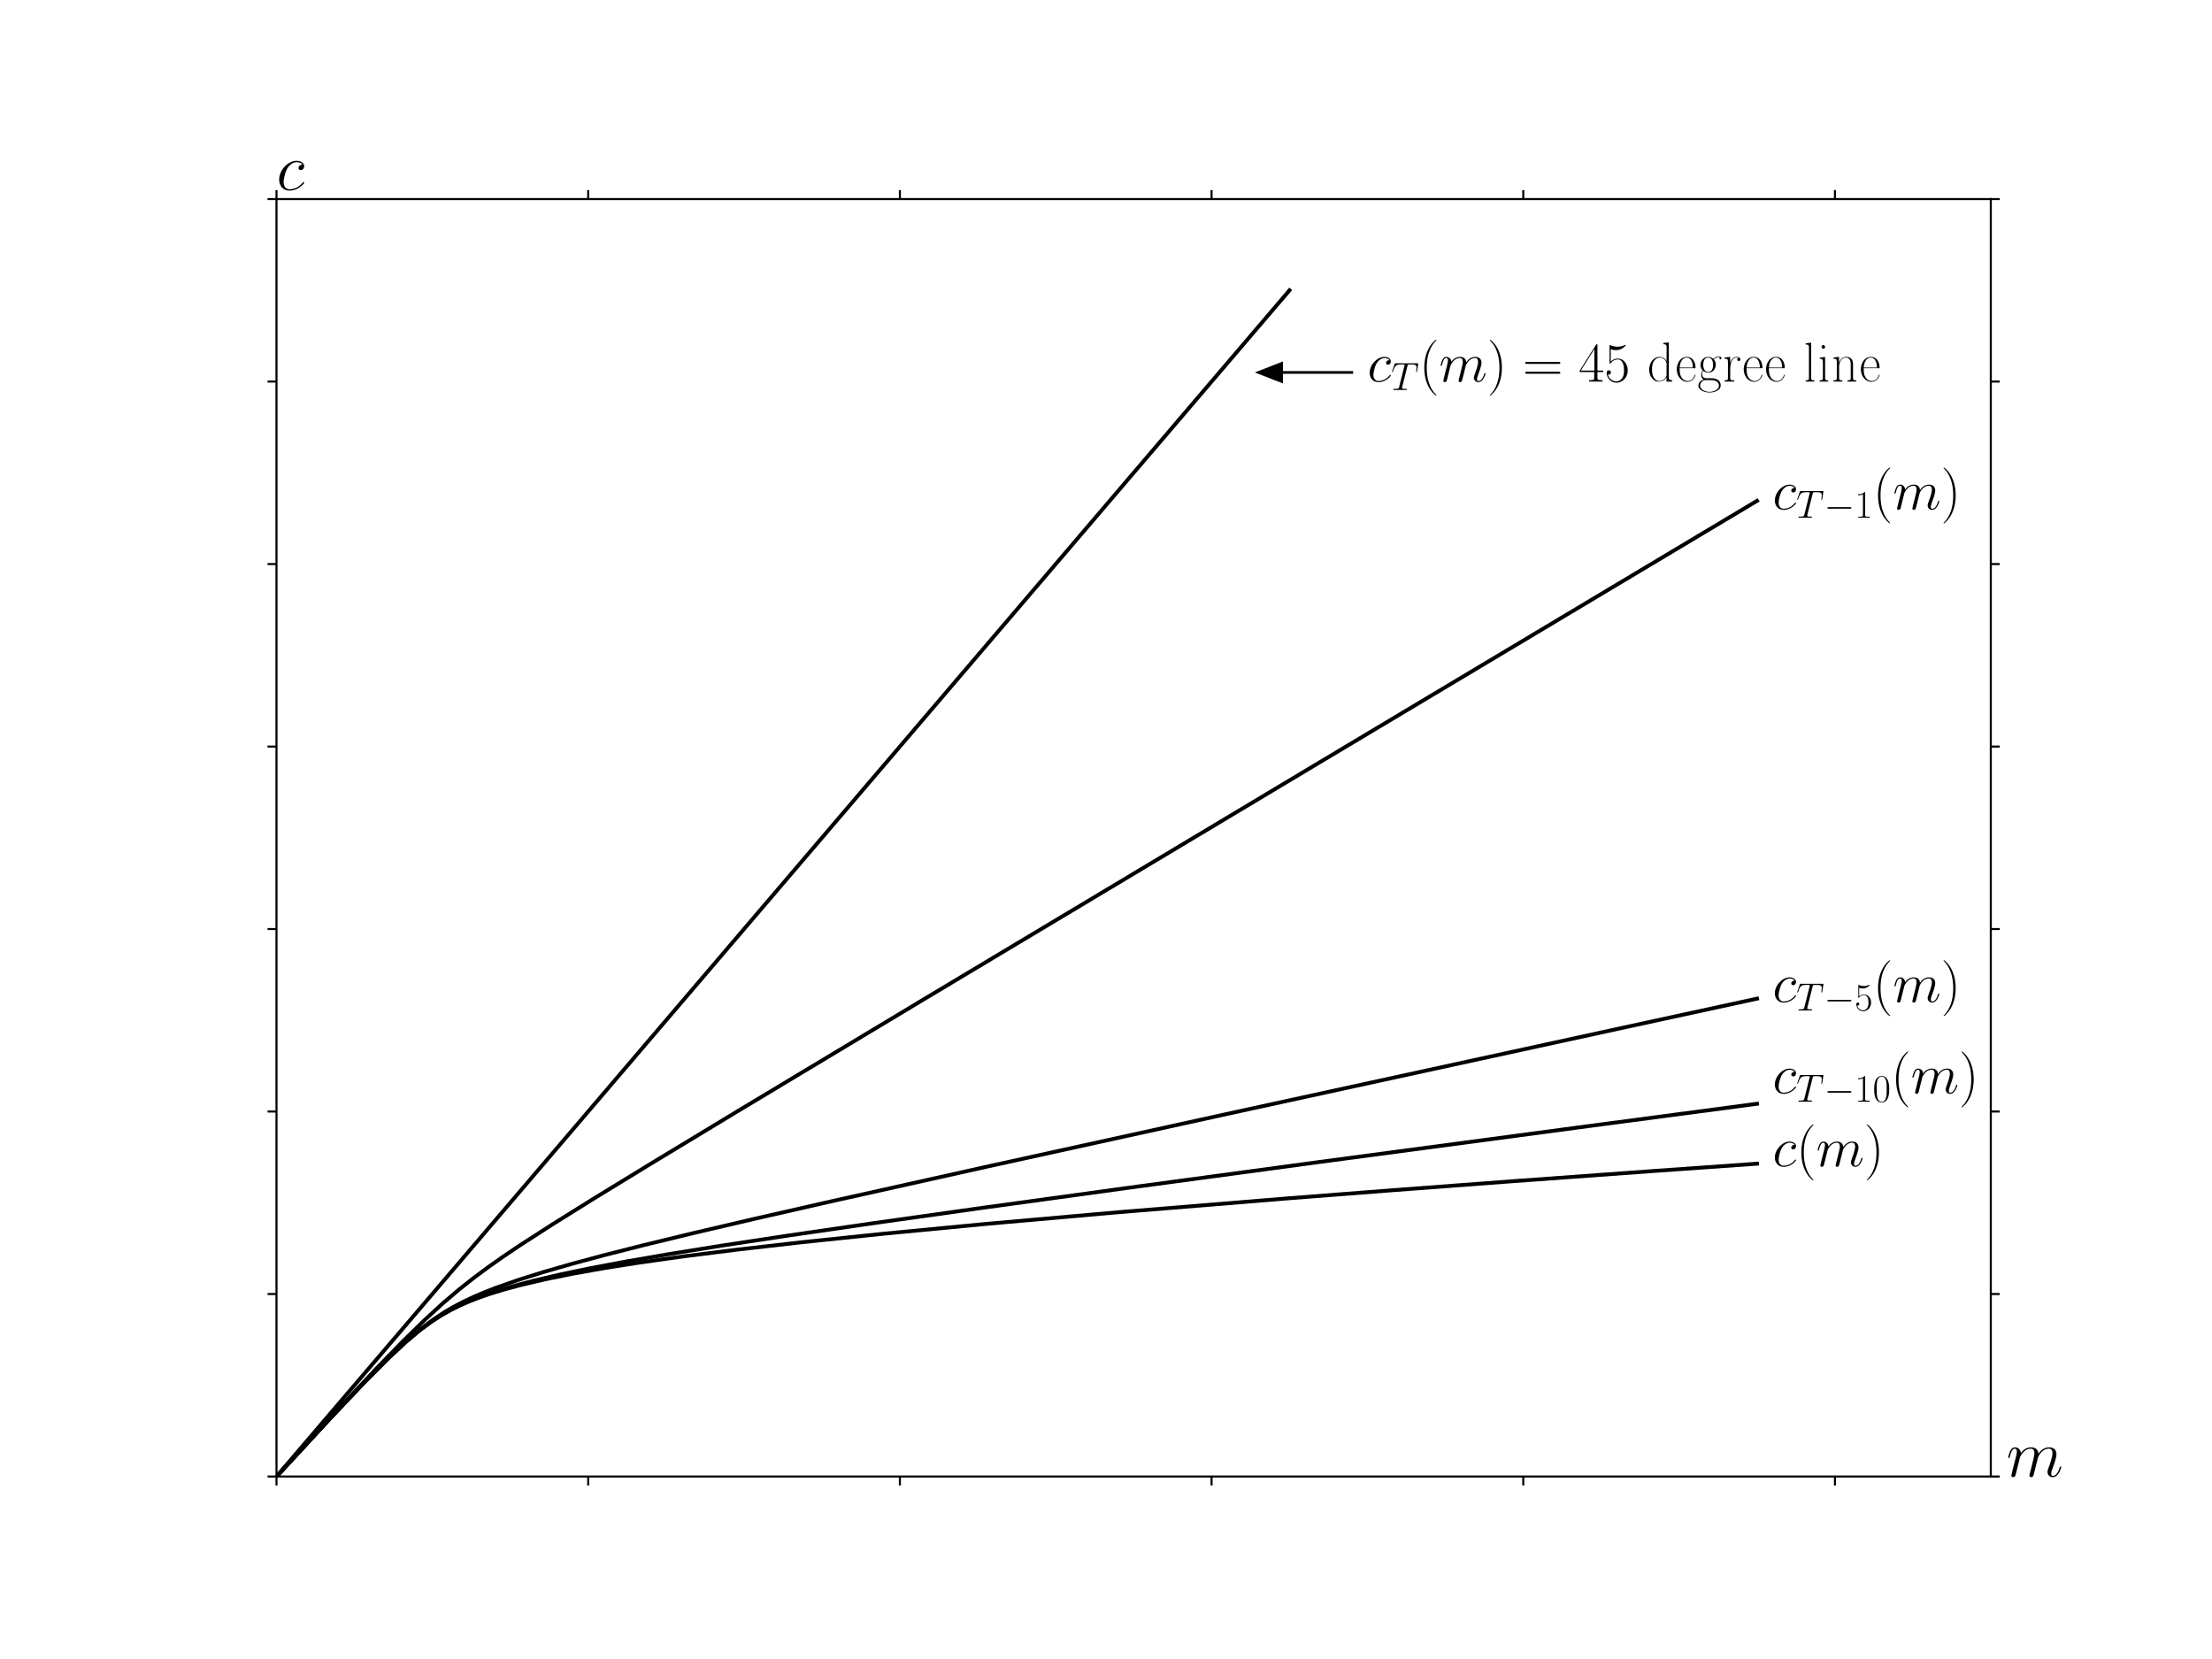
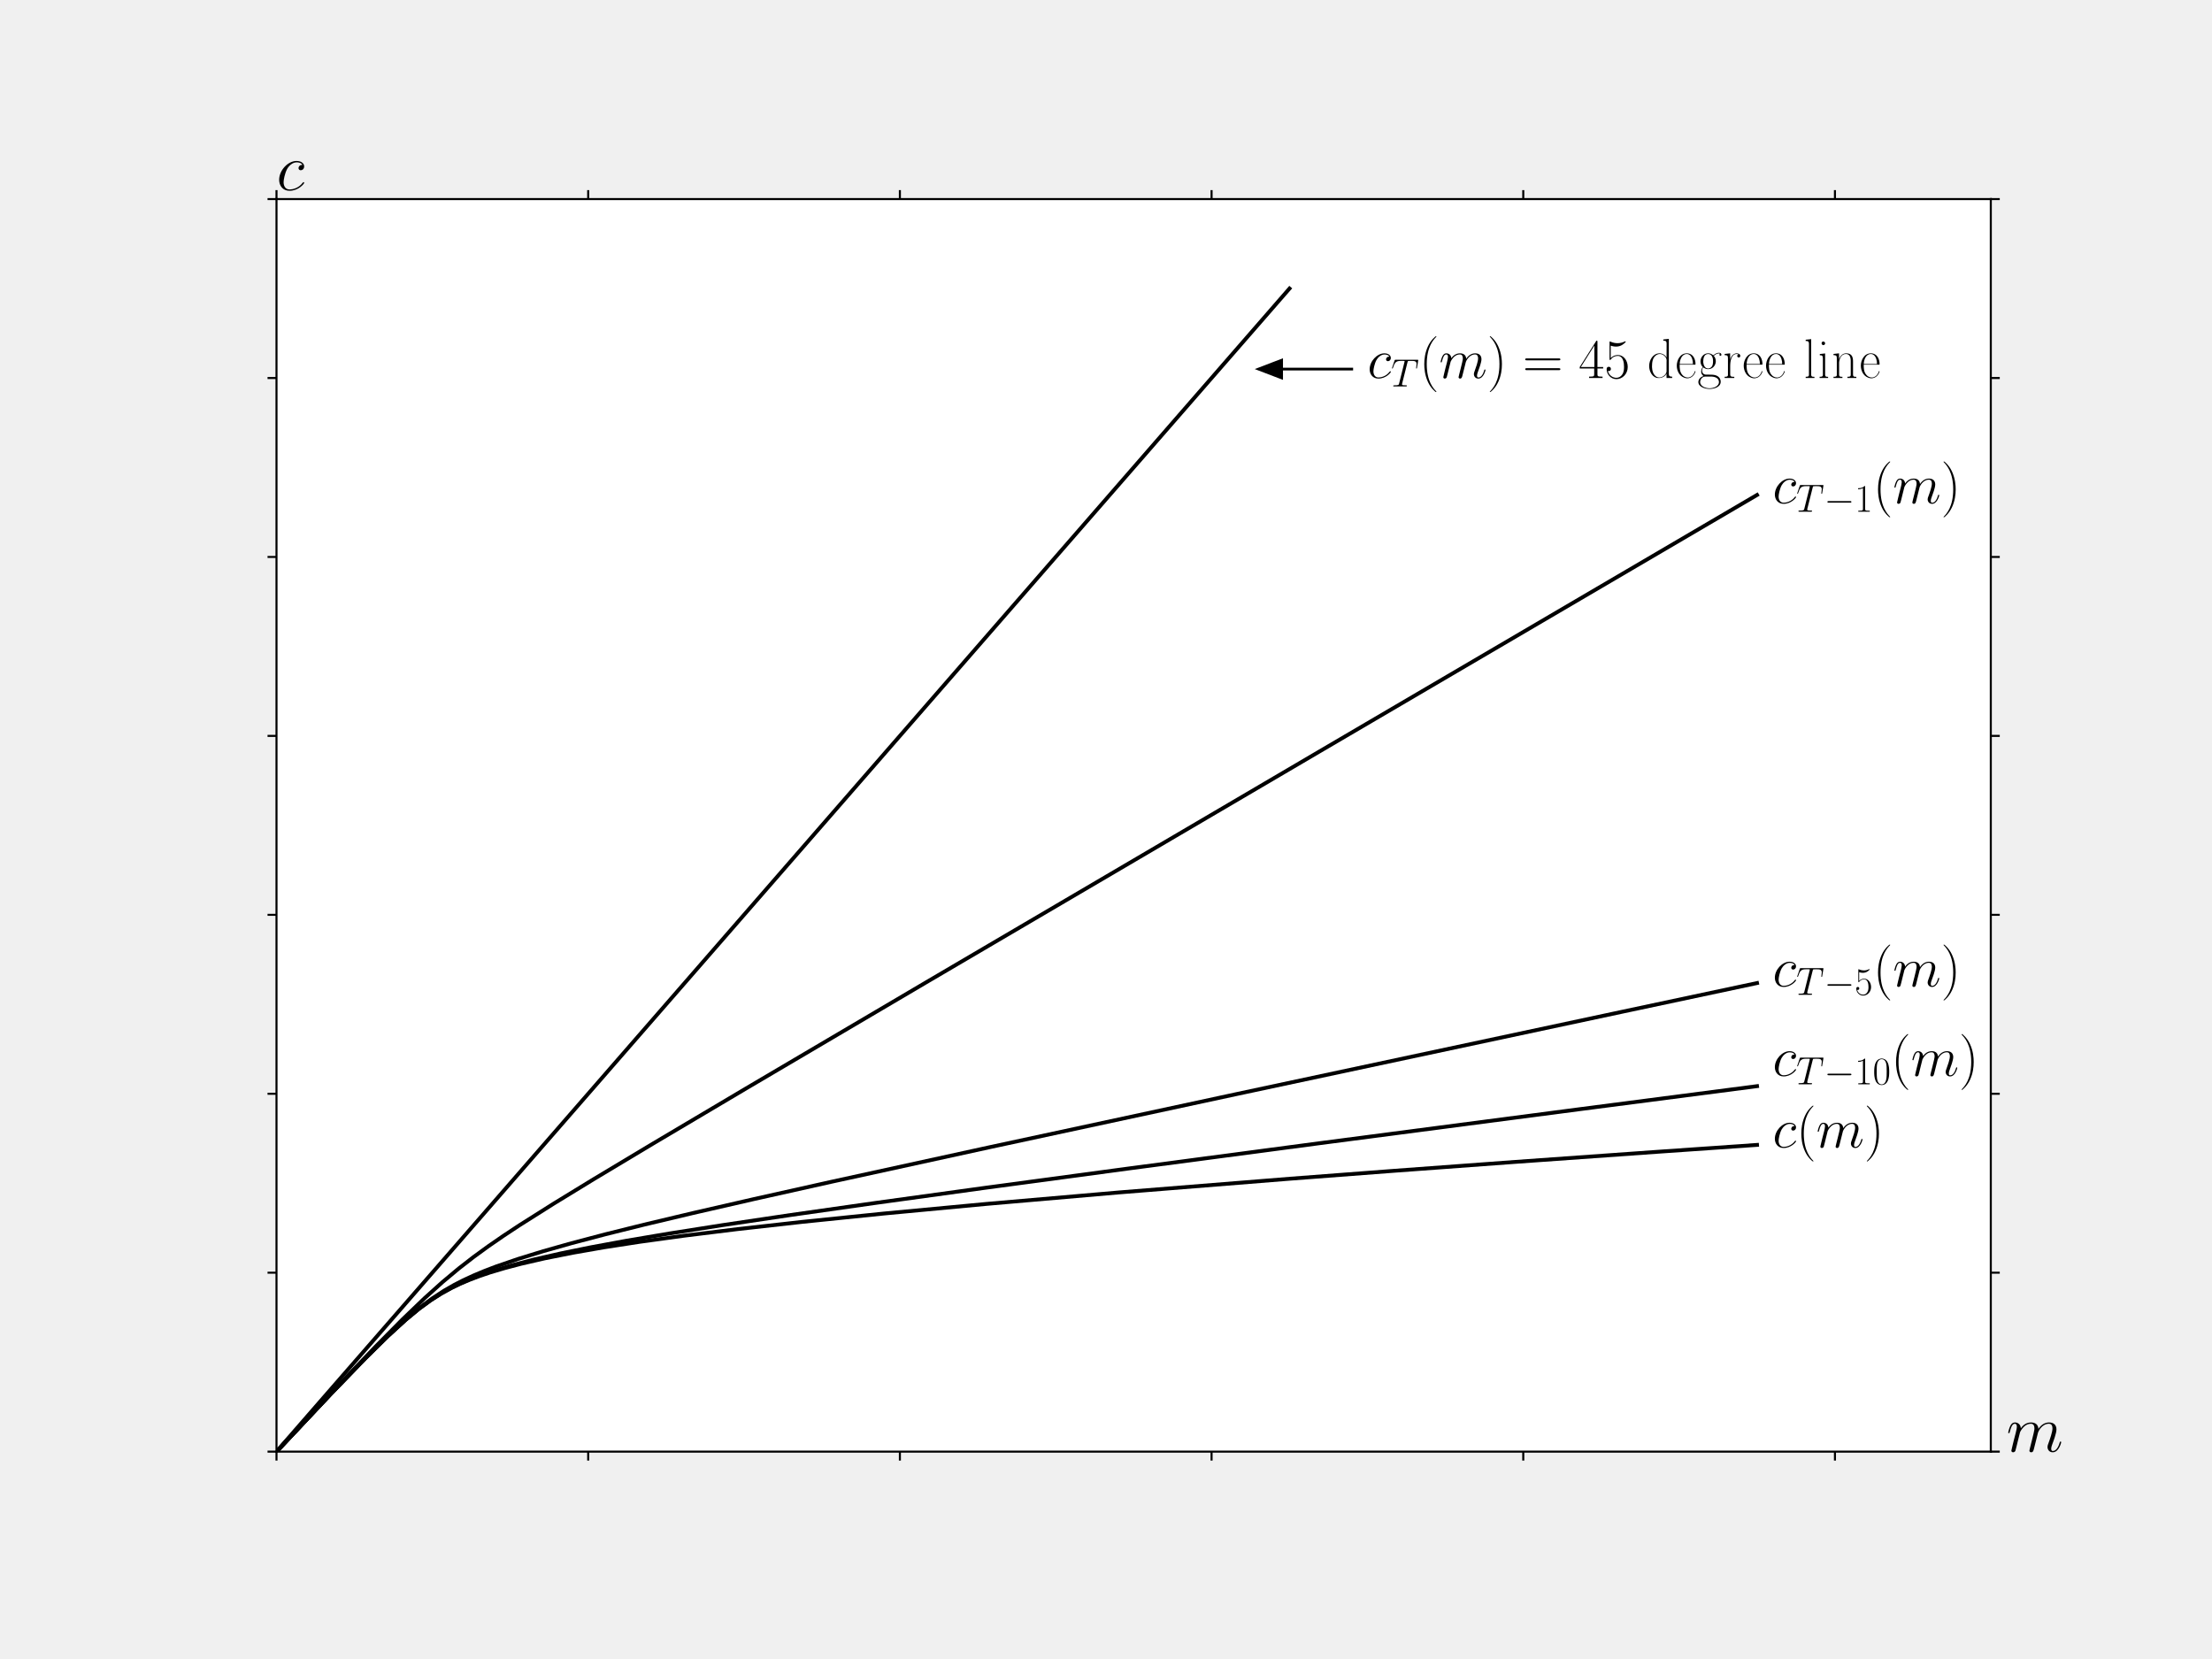
<svg xmlns="http://www.w3.org/2000/svg" xmlns:xlink="http://www.w3.org/1999/xlink" height="648pt" version="1.1" viewBox="0 0 864 648" width="864pt">
  <defs>
    <style type="text/css">*{stroke-linecap:butt;stroke-linejoin:round;}</style>
  </defs>
  <g id="figure_1">
    <g id="patch_1">
-       <path d="M 0 648  L 864 648  L 864 0  L 0 0  z " style="fill:#ffffff;" />
+       <path d="M 0 648  L 864 648  L 864 0  L 0 0  z " style="fill:none;" />
    </g>
    <g id="axes_1">
      <g id="patch_2">
-         <path d="M 108 576.72  L 777.6 576.72  L 777.6 77.76  L 108 77.76  z " style="fill:#ffffff;" />
+         <path d="M 108 567  L 777.6 567  L 777.6 77.76  L 108 77.76  z " style="fill:#ffffff;" />
      </g>
      <g id="patch_3">
-         <path clip-path="url(#p087a337254)" d="M 491.498 145.476  L 500.629 141.912  L 500.629 145.44  L 528.022 145.44  L 528.022 145.512  L 500.629 145.512  L 500.629 149.04  z " style="stroke:#000000;stroke-linejoin:miter;" />
+         <path clip-path="url(#pbcd6b7e40f)" d="M 491.498 144.157  L 500.629 140.662  L 500.629 144.122  L 528.022 144.122  L 528.022 144.192  L 500.629 144.192  L 500.629 147.651  z " style="stroke:#000000;stroke-linejoin:miter;" />
      </g>
      <g id="matplotlib.axis_1">
        <g id="xtick_1">
          <g id="line2d_1">
            <defs>
-               <path d="M 0 0  L 0 3.5  " id="mce4e9b8a2b" style="stroke:#000000;stroke-width:0.8;" />
+               <path d="M 0 0  L 0 3.5  " id="m7574ca79d3" style="stroke:#000000;stroke-width:0.8;" />
            </defs>
            <g>
-               <use style="stroke:#000000;stroke-width:0.8;" x="108" xlink:href="#mce4e9b8a2b" y="576.72" />
+               <use style="stroke:#000000;stroke-width:0.8;" x="108" xlink:href="#m7574ca79d3" y="567" />
            </g>
          </g>
          <g id="line2d_2">
            <defs>
-               <path d="M 0 0  L 0 -3.5  " id="m3b4ee13329" style="stroke:#000000;stroke-width:0.8;" />
+               <path d="M 0 0  L 0 -3.5  " id="m27dfabd994" style="stroke:#000000;stroke-width:0.8;" />
            </defs>
            <g>
-               <use style="stroke:#000000;stroke-width:0.8;" x="108" xlink:href="#m3b4ee13329" y="77.76" />
+               <use style="stroke:#000000;stroke-width:0.8;" x="108" xlink:href="#m27dfabd994" y="77.76" />
            </g>
          </g>
        </g>
        <g id="xtick_2">
          <g id="line2d_3">
            <g>
-               <use style="stroke:#000000;stroke-width:0.8;" x="229.745" xlink:href="#mce4e9b8a2b" y="576.72" />
+               <use style="stroke:#000000;stroke-width:0.8;" x="229.745" xlink:href="#m7574ca79d3" y="567" />
            </g>
          </g>
          <g id="line2d_4">
            <g>
-               <use style="stroke:#000000;stroke-width:0.8;" x="229.745" xlink:href="#m3b4ee13329" y="77.76" />
+               <use style="stroke:#000000;stroke-width:0.8;" x="229.745" xlink:href="#m27dfabd994" y="77.76" />
            </g>
          </g>
        </g>
        <g id="xtick_3">
          <g id="line2d_5">
            <g>
-               <use style="stroke:#000000;stroke-width:0.8;" x="351.491" xlink:href="#mce4e9b8a2b" y="576.72" />
+               <use style="stroke:#000000;stroke-width:0.8;" x="351.491" xlink:href="#m7574ca79d3" y="567" />
            </g>
          </g>
          <g id="line2d_6">
            <g>
-               <use style="stroke:#000000;stroke-width:0.8;" x="351.491" xlink:href="#m3b4ee13329" y="77.76" />
+               <use style="stroke:#000000;stroke-width:0.8;" x="351.491" xlink:href="#m27dfabd994" y="77.76" />
            </g>
          </g>
        </g>
        <g id="xtick_4">
          <g id="line2d_7">
            <g>
-               <use style="stroke:#000000;stroke-width:0.8;" x="473.236" xlink:href="#mce4e9b8a2b" y="576.72" />
+               <use style="stroke:#000000;stroke-width:0.8;" x="473.236" xlink:href="#m7574ca79d3" y="567" />
            </g>
          </g>
          <g id="line2d_8">
            <g>
-               <use style="stroke:#000000;stroke-width:0.8;" x="473.236" xlink:href="#m3b4ee13329" y="77.76" />
+               <use style="stroke:#000000;stroke-width:0.8;" x="473.236" xlink:href="#m27dfabd994" y="77.76" />
            </g>
          </g>
        </g>
        <g id="xtick_5">
          <g id="line2d_9">
            <g>
-               <use style="stroke:#000000;stroke-width:0.8;" x="594.982" xlink:href="#mce4e9b8a2b" y="576.72" />
+               <use style="stroke:#000000;stroke-width:0.8;" x="594.982" xlink:href="#m7574ca79d3" y="567" />
            </g>
          </g>
          <g id="line2d_10">
            <g>
-               <use style="stroke:#000000;stroke-width:0.8;" x="594.982" xlink:href="#m3b4ee13329" y="77.76" />
+               <use style="stroke:#000000;stroke-width:0.8;" x="594.982" xlink:href="#m27dfabd994" y="77.76" />
            </g>
          </g>
        </g>
        <g id="xtick_6">
          <g id="line2d_11">
            <g>
-               <use style="stroke:#000000;stroke-width:0.8;" x="716.727" xlink:href="#mce4e9b8a2b" y="576.72" />
+               <use style="stroke:#000000;stroke-width:0.8;" x="716.727" xlink:href="#m7574ca79d3" y="567" />
            </g>
          </g>
          <g id="line2d_12">
            <g>
-               <use style="stroke:#000000;stroke-width:0.8;" x="716.727" xlink:href="#m3b4ee13329" y="77.76" />
+               <use style="stroke:#000000;stroke-width:0.8;" x="716.727" xlink:href="#m27dfabd994" y="77.76" />
            </g>
          </g>
        </g>
      </g>
      <g id="matplotlib.axis_2">
        <g id="ytick_1">
          <g id="line2d_13">
            <defs>
-               <path d="M 0 0  L -3.5 0  " id="m5ae07600fa" style="stroke:#000000;stroke-width:0.8;" />
+               <path d="M 0 0  L -3.5 0  " id="me88fdaab7b" style="stroke:#000000;stroke-width:0.8;" />
            </defs>
            <g>
-               <use style="stroke:#000000;stroke-width:0.8;" x="108" xlink:href="#m5ae07600fa" y="576.72" />
+               <use style="stroke:#000000;stroke-width:0.8;" x="108" xlink:href="#me88fdaab7b" y="567" />
            </g>
          </g>
          <g id="line2d_14">
            <defs>
-               <path d="M 0 0  L 3.5 0  " id="mf0e3cad00f" style="stroke:#000000;stroke-width:0.8;" />
+               <path d="M 0 0  L 3.5 0  " id="m5f0642c4a9" style="stroke:#000000;stroke-width:0.8;" />
            </defs>
            <g>
-               <use style="stroke:#000000;stroke-width:0.8;" x="777.6" xlink:href="#mf0e3cad00f" y="576.72" />
+               <use style="stroke:#000000;stroke-width:0.8;" x="777.6" xlink:href="#m5f0642c4a9" y="567" />
            </g>
          </g>
        </g>
        <g id="ytick_2">
          <g id="line2d_15">
            <g>
-               <use style="stroke:#000000;stroke-width:0.8;" x="108" xlink:href="#m5ae07600fa" y="505.44" />
+               <use style="stroke:#000000;stroke-width:0.8;" x="108" xlink:href="#me88fdaab7b" y="497.109" />
            </g>
          </g>
          <g id="line2d_16">
            <g>
-               <use style="stroke:#000000;stroke-width:0.8;" x="777.6" xlink:href="#mf0e3cad00f" y="505.44" />
+               <use style="stroke:#000000;stroke-width:0.8;" x="777.6" xlink:href="#m5f0642c4a9" y="497.109" />
            </g>
          </g>
        </g>
        <g id="ytick_3">
          <g id="line2d_17">
            <g>
-               <use style="stroke:#000000;stroke-width:0.8;" x="108" xlink:href="#m5ae07600fa" y="434.16" />
+               <use style="stroke:#000000;stroke-width:0.8;" x="108" xlink:href="#me88fdaab7b" y="427.217" />
            </g>
          </g>
          <g id="line2d_18">
            <g>
-               <use style="stroke:#000000;stroke-width:0.8;" x="777.6" xlink:href="#mf0e3cad00f" y="434.16" />
+               <use style="stroke:#000000;stroke-width:0.8;" x="777.6" xlink:href="#m5f0642c4a9" y="427.217" />
            </g>
          </g>
        </g>
        <g id="ytick_4">
          <g id="line2d_19">
            <g>
-               <use style="stroke:#000000;stroke-width:0.8;" x="108" xlink:href="#m5ae07600fa" y="362.88" />
+               <use style="stroke:#000000;stroke-width:0.8;" x="108" xlink:href="#me88fdaab7b" y="357.326" />
            </g>
          </g>
          <g id="line2d_20">
            <g>
-               <use style="stroke:#000000;stroke-width:0.8;" x="777.6" xlink:href="#mf0e3cad00f" y="362.88" />
+               <use style="stroke:#000000;stroke-width:0.8;" x="777.6" xlink:href="#m5f0642c4a9" y="357.326" />
            </g>
          </g>
        </g>
        <g id="ytick_5">
          <g id="line2d_21">
            <g>
-               <use style="stroke:#000000;stroke-width:0.8;" x="108" xlink:href="#m5ae07600fa" y="291.6" />
+               <use style="stroke:#000000;stroke-width:0.8;" x="108" xlink:href="#me88fdaab7b" y="287.434" />
            </g>
          </g>
          <g id="line2d_22">
            <g>
-               <use style="stroke:#000000;stroke-width:0.8;" x="777.6" xlink:href="#mf0e3cad00f" y="291.6" />
+               <use style="stroke:#000000;stroke-width:0.8;" x="777.6" xlink:href="#m5f0642c4a9" y="287.434" />
            </g>
          </g>
        </g>
        <g id="ytick_6">
          <g id="line2d_23">
            <g>
-               <use style="stroke:#000000;stroke-width:0.8;" x="108" xlink:href="#m5ae07600fa" y="220.32" />
+               <use style="stroke:#000000;stroke-width:0.8;" x="108" xlink:href="#me88fdaab7b" y="217.543" />
            </g>
          </g>
          <g id="line2d_24">
            <g>
-               <use style="stroke:#000000;stroke-width:0.8;" x="777.6" xlink:href="#mf0e3cad00f" y="220.32" />
+               <use style="stroke:#000000;stroke-width:0.8;" x="777.6" xlink:href="#m5f0642c4a9" y="217.543" />
            </g>
          </g>
        </g>
        <g id="ytick_7">
          <g id="line2d_25">
            <g>
-               <use style="stroke:#000000;stroke-width:0.8;" x="108" xlink:href="#m5ae07600fa" y="149.04" />
+               <use style="stroke:#000000;stroke-width:0.8;" x="108" xlink:href="#me88fdaab7b" y="147.651" />
            </g>
          </g>
          <g id="line2d_26">
            <g>
-               <use style="stroke:#000000;stroke-width:0.8;" x="777.6" xlink:href="#mf0e3cad00f" y="149.04" />
+               <use style="stroke:#000000;stroke-width:0.8;" x="777.6" xlink:href="#m5f0642c4a9" y="147.651" />
            </g>
          </g>
        </g>
        <g id="ytick_8">
          <g id="line2d_27">
            <g>
-               <use style="stroke:#000000;stroke-width:0.8;" x="108" xlink:href="#m5ae07600fa" y="77.76" />
+               <use style="stroke:#000000;stroke-width:0.8;" x="108" xlink:href="#me88fdaab7b" y="77.76" />
            </g>
          </g>
          <g id="line2d_28">
            <g>
-               <use style="stroke:#000000;stroke-width:0.8;" x="777.6" xlink:href="#mf0e3cad00f" y="77.76" />
+               <use style="stroke:#000000;stroke-width:0.8;" x="777.6" xlink:href="#m5f0642c4a9" y="77.76" />
            </g>
          </g>
        </g>
      </g>
      <g id="line2d_29">
-         <path clip-path="url(#p087a337254)" d="M 108 576.72  L 128.839 554.13  L 142.153 540.077  L 151.415 530.765  L 158.362 524.292  L 163.571 519.9  L 168.202 516.456  L 172.255 513.828  L 176.307 511.552  L 179.78 509.848  L 183.253 508.338  L 187.305 506.771  L 191.357 505.373  L 197.146 503.617  L 203.514 501.901  L 212.775 499.732  L 223.774 497.499  L 235.93 495.334  L 249.823 493.145  L 267.189 490.71  L 288.029 488.087  L 313.499 485.181  L 345.337 481.865  L 385.279 478.043  L 436.798 473.492  L 503.368 468.044  L 543.889 464.9  L 590.777 461.384  L 646.349 457.356  L 686.291 454.534  L 686.291 454.534  " style="fill:none;stroke:#000000;stroke-linecap:square;stroke-width:1.5;" />
+         <path clip-path="url(#pbcd6b7e40f)" d="M 108 567  L 128.839 544.85  L 142.153 531.071  L 151.415 521.941  L 158.362 515.593  L 163.571 511.287  L 168.202 507.909  L 172.255 505.333  L 176.307 503.102  L 179.78 501.431  L 183.253 499.95  L 187.305 498.414  L 191.357 497.043  L 197.146 495.321  L 203.514 493.639  L 212.775 491.512  L 223.774 489.322  L 235.93 487.2  L 249.823 485.053  L 267.189 482.666  L 288.029 480.094  L 313.499 477.245  L 345.337 473.993  L 385.279 470.246  L 436.798 465.783  L 503.947 460.395  L 544.468 457.314  L 591.935 453.827  L 646.928 449.921  L 686.291 447.194  L 686.291 447.194  " style="fill:none;stroke:#000000;stroke-linecap:square;stroke-width:1.5;" />
      </g>
      <g id="line2d_30">
-         <path clip-path="url(#p087a337254)" d="M 108 576.72  L 132.313 550.225  L 146.784 534.792  L 157.204 524.059  L 165.887 515.561  L 172.833 509.19  L 179.201 503.763  L 184.99 499.177  L 190.778 494.88  L 196.567 490.807  L 202.935 486.516  L 215.67 478.308  L 231.878 468.196  L 254.454 454.387  L 288.607 433.725  L 360.966 390.244  L 513.209 299.099  L 686.291 195.626  L 686.291 195.626  " style="fill:none;stroke:#000000;stroke-linecap:square;stroke-width:1.5;" />
+         <path clip-path="url(#pbcd6b7e40f)" d="M 108 567  L 132.313 541.021  L 146.784 525.889  L 157.204 515.365  L 165.887 507.033  L 172.833 500.785  L 179.201 495.465  L 184.99 490.968  L 190.778 486.754  L 196.567 482.761  L 202.935 478.554  L 216.249 470.146  L 231.878 460.59  L 255.033 446.705  L 291.502 425.081  L 361.545 383.816  L 514.945 293.769  L 686.291 193.33  L 686.291 193.33  " style="fill:none;stroke:#000000;stroke-linecap:square;stroke-width:1.5;" />
      </g>
      <g id="line2d_31">
-         <path clip-path="url(#p087a337254)" d="M 108 576.72  L 128.839 554.127  L 142.732 539.467  L 151.415 530.712  L 158.362 524.176  L 164.15 519.241  L 168.781 515.725  L 173.412 512.645  L 176.886 510.597  L 180.938 508.465  L 184.99 506.555  L 189.042 504.823  L 193.673 503.009  L 202.356 499.965  L 212.197 496.873  L 223.195 493.704  L 235.93 490.28  L 251.56 486.313  L 270.662 481.687  L 294.396 476.14  L 324.497 469.283  L 386.436 455.48  L 481.95 434.512  L 631.877 401.87  L 686.291 390.062  L 686.291 390.062  " style="fill:none;stroke:#000000;stroke-linecap:square;stroke-width:1.5;" />
+         <path clip-path="url(#pbcd6b7e40f)" d="M 108 567  L 129.418 544.242  L 142.732 530.473  L 151.415 521.888  L 158.362 515.479  L 164.15 510.641  L 168.781 507.194  L 173.412 504.173  L 177.464 501.852  L 180.938 500.074  L 184.99 498.202  L 189.042 496.504  L 193.673 494.725  L 202.356 491.74  L 212.197 488.709  L 223.195 485.601  L 236.509 482.095  L 251.56 478.354  L 270.662 473.818  L 294.396 468.379  L 324.497 461.656  L 387.015 447.996  L 483.108 427.314  L 633.614 395.186  L 686.291 383.978  L 686.291 383.978  " style="fill:none;stroke:#000000;stroke-linecap:square;stroke-width:1.5;" />
      </g>
      <g id="line2d_32">
-         <path clip-path="url(#p087a337254)" d="M 108 576.72  L 128.839 554.13  L 142.153 540.075  L 151.415 530.757  L 158.362 524.274  L 163.571 519.868  L 168.202 516.404  L 172.255 513.754  L 176.307 511.451  L 179.78 509.718  L 183.832 507.932  L 187.884 506.349  L 191.936 504.927  L 200.04 502.448  L 208.723 500.156  L 219.143 497.736  L 230.72 495.333  L 244.613 492.722  L 261.4 489.83  L 282.24 486.488  L 308.289 482.54  L 341.285 477.748  L 384.121 471.723  L 440.271 464.009  L 514.945 453.924  L 615.669 440.488  L 686.291 431.132  L 686.291 431.132  " style="fill:none;stroke:#000000;stroke-linecap:square;stroke-width:1.5;" />
+         <path clip-path="url(#pbcd6b7e40f)" d="M 108 567  L 128.839 544.85  L 142.732 530.489  L 151.415 521.933  L 158.362 515.576  L 163.571 511.255  L 168.202 507.859  L 172.255 505.26  L 176.307 503.002  L 179.78 501.303  L 183.832 499.552  L 187.884 498  L 191.936 496.605  L 200.04 494.175  L 208.723 491.927  L 219.143 489.555  L 230.72 487.198  L 244.613 484.638  L 261.4 481.803  L 282.24 478.526  L 308.868 474.57  L 341.863 469.875  L 384.7 463.97  L 440.85 456.408  L 515.524 446.52  L 617.405 433.195  L 686.291 424.248  L 686.291 424.248  " style="fill:none;stroke:#000000;stroke-linecap:square;stroke-width:1.5;" />
      </g>
      <g id="line2d_33">
-         <path clip-path="url(#p087a337254)" d="M 108 576.72  L 503.673 113.4  L 503.673 113.4  " style="fill:none;stroke:#000000;stroke-linecap:square;stroke-width:1.5;" />
+         <path clip-path="url(#pbcd6b7e40f)" d="M 108 567  L 503.673 112.706  L 503.673 112.706  " style="fill:none;stroke:#000000;stroke-linecap:square;stroke-width:1.5;" />
      </g>
      <g id="patch_4">
-         <path d="M 108 576.72  L 108 77.76  " style="fill:none;stroke:#000000;stroke-linecap:square;stroke-linejoin:miter;stroke-width:0.8;" />
+         <path d="M 108 567  L 108 77.76  " style="fill:none;stroke:#000000;stroke-linecap:square;stroke-linejoin:miter;stroke-width:0.8;" />
      </g>
      <g id="patch_5">
-         <path d="M 777.6 576.72  L 777.6 77.76  " style="fill:none;stroke:#000000;stroke-linecap:square;stroke-linejoin:miter;stroke-width:0.8;" />
+         <path d="M 777.6 567  L 777.6 77.76  " style="fill:none;stroke:#000000;stroke-linecap:square;stroke-linejoin:miter;stroke-width:0.8;" />
      </g>
      <g id="patch_6">
-         <path d="M 108 576.72  L 777.6 576.72  " style="fill:none;stroke:#000000;stroke-linecap:square;stroke-linejoin:miter;stroke-width:0.8;" />
+         <path d="M 108 567  L 777.6 567  " style="fill:none;stroke:#000000;stroke-linecap:square;stroke-linejoin:miter;stroke-width:0.8;" />
      </g>
      <g id="patch_7">
        <path d="M 108 77.76  L 777.6 77.76  " style="fill:none;stroke:#000000;stroke-linecap:square;stroke-linejoin:miter;stroke-width:0.8;" />
      </g>
      <g id="text_1">
-         <g transform="translate(534.1091 149.04)scale(0.22 -0.22)">
+         <g transform="translate(534.1091 147.6514)scale(0.22 -0.22)">
          <defs>
            <path d="M 2502 2431  C 2381 2431 2323 2431 2234 2355  C 2195 2323 2125 2227 2125 2125  C 2125 1997 2221 1920 2342 1920  C 2496 1920 2669 2044 2669 2292  C 2669 2588 2374 2816 1933 2816  C 1094 2816 256 1903 256 996  C 256 441 602 -64 1254 -64  C 2125 -64 2675 622 2675 706  C 2675 744 2637 776 2611 776  C 2592 776 2586 770 2528 713  C 2118 162 1510 64 1267 64  C 826 64 685 446 685 764  C 685 988 794 1605 1024 2039  C 1190 2338 1536 2682 1939 2682  C 2022 2682 2374 2682 2502 2431  z " id="CMMI12-63" transform="scale(0.015625)" />
            <path d="M 2669 3910  C 2707 4064 2720 4121 2816 4147  C 2867 4160 3078 4160 3213 4160  C 3853 4160 4154 4134 4154 3634  C 4154 3537 4128 3295 4090 3057  L 4083 2980  C 4083 2954 4109 2916 4147 2916  C 4211 2916 4211 2948 4230 3050  L 4416 4184  C 4429 4243 4429 4256 4429 4275  C 4429 4345 4390 4345 4262 4345  L 762 4345  C 614 4345 608 4339 570 4224  L 179 3070  C 173 3056 154 2986 154 2980  C 154 2948 179 2916 218 2916  C 269 2916 282 2941 307 3024  C 576 3801 710 4160 1562 4160  L 1990 4160  C 2144 4160 2208 4160 2208 4089  C 2208 4069 2208 4057 2176 3941  L 1318 499  C 1254 249 1242 185 563 185  C 403 185 358 185 358 64  C 358 0 429 0 461 0  C 621 0 787 0 947 0  L 1946 0  C 2106 0 2278 0 2438 0  C 2509 0 2573 0 2573 121  C 2573 185 2528 185 2362 185  C 1786 185 1786 243 1786 339  C 1786 346 1786 391 1811 494  L 2669 3910  z " id="CMMI12-54" transform="scale(0.015625)" />
            <path d="M 1958 -1561  C 1958 -1555 1958 -1542 1939 -1523  C 1645 -1224 858 -407 858 1581  C 858 3569 1632 4379 1946 4697  C 1946 4704 1958 4717 1958 4736  C 1958 4755 1939 4768 1914 4768  C 1843 4768 1299 4296 986 3594  C 666 2887 576 2199 576 1588  C 576 1128 621 351 1005 -471  C 1312 -1135 1837 -1600 1914 -1600  C 1946 -1600 1958 -1587 1958 -1561  z " id="CMR17-28" transform="scale(0.015625)" />
            <path d="M 1318 1871  C 1331 1910 1491 2229 1728 2433  C 1894 2586 2112 2689 2362 2689  C 2618 2689 2707 2497 2707 2242  C 2707 2203 2707 2076 2630 1775  L 2470 1118  C 2419 926 2298 453 2285 383  C 2259 287 2221 121 2221 96  C 2221 6 2291 -64 2387 -64  C 2579 -64 2611 83 2669 313  L 3053 1839  C 3066 1890 3398 2689 4102 2689  C 4358 2689 4448 2497 4448 2242  C 4448 1884 4198 1188 4058 805  C 4000 651 3968 568 3968 453  C 3968 166 4166 -64 4474 -64  C 5069 -64 5293 875 5293 913  C 5293 945 5267 971 5229 971  C 5171 971 5165 952 5133 843  C 4986 332 4749 64 4493 64  C 4429 64 4326 64 4326 269  C 4326 436 4403 640 4429 710  C 4544 1018 4832 1773 4832 2145  C 4832 2528 4608 2816 4122 2816  C 3693 2816 3347 2574 3091 2197  C 3072 2542 2861 2816 2381 2816  C 1811 2816 1510 2415 1395 2255  C 1376 2618 1114 2816 832 2816  C 646 2816 499 2727 378 2484  C 262 2254 173 1865 173 1839  C 173 1814 198 1782 243 1782  C 294 1782 301 1788 339 1935  C 435 2312 557 2689 813 2689  C 960 2689 1011 2586 1011 2395  C 1011 2254 947 2005 902 1807  L 723 1118  C 698 996 627 709 595 594  C 550 428 480 128 480 96  C 480 6 550 -64 646 -64  C 723 -64 813 -26 864 70  C 877 102 934 326 966 453  L 1107 1028  L 1318 1871  z " id="CMMI12-6d" transform="scale(0.015625)" />
            <path d="M 1683 1581  C 1683 2040 1638 2817 1254 3639  C 947 4303 422 4768 346 4768  C 326 4768 301 4761 301 4729  C 301 4717 307 4710 314 4697  C 621 4378 1402 3568 1402 1584  C 1402 -407 627 -1217 314 -1537  C 307 -1549 301 -1556 301 -1568  C 301 -1600 326 -1600 346 -1600  C 416 -1600 960 -1128 1274 -426  C 1594 281 1683 969 1683 1581  z " id="CMR17-29" transform="scale(0.015625)" />
            <path d="M 4115 2017  C 4211 2017 4307 2017 4307 2125  C 4307 2240 4198 2240 4090 2240  L 512 2240  C 403 2240 294 2240 294 2125  C 294 2017 390 2017 486 2017  L 4115 2017  z M 4090 896  C 4198 896 4307 896 4307 1011  C 4307 1119 4211 1119 4115 1119  L 486 1119  C 390 1119 294 1119 294 1011  C 294 896 403 896 512 896  L 4090 896  z " id="CMR17-3d" transform="scale(0.015625)" />
            <path d="M 2150 4122  C 2150 4256 2144 4256 2029 4256  L 128 1254  L 128 1088  L 1779 1088  L 1779 457  C 1779 224 1766 160 1318 160  L 1197 160  L 1197 0  C 1402 0 1747 0 1965 0  C 2182 0 2528 0 2733 0  L 2733 160  L 2611 160  C 2163 160 2150 224 2150 457  L 2150 1088  L 2803 1088  L 2803 1254  L 2150 1254  L 2150 4122  z M 1798 3703  L 1798 1254  L 256 1254  L 1798 3703  z " id="CMR17-34" transform="scale(0.015625)" />
            <path d="M 730 3692  C 794 3666 1056 3584 1325 3584  C 1920 3584 2246 3911 2432 4100  C 2432 4157 2432 4192 2394 4192  C 2387 4192 2374 4192 2323 4163  C 2099 4058 1837 3973 1517 3973  C 1325 3973 1037 3999 723 4139  C 653 4171 640 4171 634 4171  C 602 4171 595 4164 595 4037  L 595 2203  C 595 2089 595 2057 659 2057  C 691 2057 704 2070 736 2114  C 941 2401 1222 2522 1542 2522  C 1766 2522 2246 2382 2246 1289  C 2246 1085 2246 715 2054 421  C 1894 159 1645 25 1370 25  C 947 25 518 320 403 814  C 429 807 480 795 506 795  C 589 795 749 840 749 1038  C 749 1210 627 1280 506 1280  C 358 1280 262 1190 262 1011  C 262 454 704 -128 1382 -128  C 2042 -128 2669 440 2669 1264  C 2669 2030 2170 2624 1549 2624  C 1222 2624 947 2503 730 2274  L 730 3692  z " id="CMR17-35" transform="scale(0.015625)" />
            <path d="M 1882 4397  L 1882 4256  L 1952 4256  C 2150 4256 2259 4198 2259 3955  L 2253 2323  C 2131 2617 1766 2816 1459 2816  C 710 2816 269 2052 269 1373  C 269 731 653 0 1338 0  L 1395 0  C 1741 0 2118 204 2246 507  L 2253 0  L 2893 0  L 2893 160  L 2816 160  C 2605 160 2515 237 2515 461  L 2515 4467  L 1882 4397  z M 595 1245  L 595 1341  C 595 1783 659 2310 1056 2593  C 1190 2689 1344 2740 1498 2740  C 1862 2740 2259 2393 2259 2021  C 2259 1951 2253 1874 2253 1804  L 2253 770  C 2253 424 1811 58 1440 58  C 947 58 678 558 621 981  C 608 1072 608 1155 595 1245  z " id="SFRM3583-64" transform="scale(0.015625)" />
            <path d="M 563 1524  L 2246 1524  C 2259 1524 2285 1517 2310 1517  C 2355 1517 2374 1543 2374 1581  C 2374 2154 2099 2816 1382 2816  C 614 2816 237 2031 237 1405  C 237 778 589 70 1350 -26  C 1376 -26 1402 -32 1427 -32  C 1869 -32 2208 273 2355 686  C 2362 705 2368 730 2368 749  C 2368 768 2362 787 2336 787  C 2272 787 2266 686 2246 628  C 2118 324 1843 57 1485 57  C 1216 57 960 210 813 425  C 576 742 563 1149 563 1524  z M 570 1600  C 582 2103 832 2740 1370 2740  C 1818 2740 2010 2264 2061 1890  C 2067 1793 2067 1697 2080 1600  L 570 1600  z " id="SFRM3583-65" transform="scale(0.015625)" />
            <path d="M 659 1252  L 659 1246  C 531 1119 474 909 474 731  C 474 503 570 358 749 218  C 448 167 154 -130 154 -457  C 154 -1004 896 -1248 1421 -1248  C 1933 -1248 2701 -1055 2701 -419  C 2701 -66 2464 204 2138 307  C 1907 384 1658 384 1414 384  L 1222 384  C 1165 384 1107 384 1050 384  C 742 384 582 580 582 848  C 582 965 646 1200 710 1200  L 717 1200  C 755 1200 870 1106 947 1075  C 1050 1031 1158 1012 1274 1012  C 1805 1012 2144 1462 2144 1918  C 2144 2125 2067 2375 1914 2525  L 1914 2532  C 2086 2679 2266 2804 2490 2804  C 2534 2804 2579 2794 2624 2771  C 2586 2744 2554 2704 2554 2651  C 2554 2584 2611 2537 2669 2537  C 2746 2537 2784 2592 2784 2654  C 2784 2818 2630 2880 2502 2880  C 2291 2880 2086 2781 1920 2634  C 1907 2620 1882 2599 1862 2599  C 1824 2599 1696 2706 1613 2749  C 1504 2793 1389 2819 1274 2819  C 742 2819 397 2356 397 1899  C 397 1683 480 1398 659 1252  z M 358 -509  L 358 -458  C 358 -219 506 18 717 115  C 826 167 941 167 1062 167  L 1594 167  C 1958 167 2502 39 2502 -460  C 2502 -960 1850 -1172 1434 -1172  C 1005 -1172 422 -972 358 -509  z M 710 1787  L 710 1868  C 710 2212 787 2737 1267 2737  C 1683 2737 1830 2324 1830 1937  C 1830 1669 1805 1319 1523 1163  C 1446 1113 1357 1088 1274 1088  C 896 1088 749 1450 710 1787  z " id="SFRM3583-67" transform="scale(0.015625)" />
            <path d="M 288 2746  L 288 2605  L 352 2605  C 557 2605 666 2560 666 2275  L 666 361  C 666 154 512 141 288 141  L 288 0  L 1389 0  L 1389 141  L 1261 141  C 1075 141 922 160 922 407  L 922 1350  C 922 1900 1037 2740 1658 2740  C 1728 2740 1798 2721 1862 2695  C 1786 2663 1722 2611 1722 2520  C 1722 2430 1792 2339 1901 2339  C 1997 2339 2074 2423 2074 2519  C 2074 2732 1837 2816 1664 2816  C 1274 2816 979 2435 922 2080  L 915 2816  L 288 2746  z " id="SFRM3583-72" transform="scale(0.015625)" />
            <path d="M 307 4365  L 307 4224  L 384 4224  C 608 4224 678 4121 678 3911  L 678 372  C 678 180 595 141 307 141  L 307 0  L 1306 0  L 1306 141  L 1203 141  C 1062 141 934 160 934 365  L 934 4435  L 307 4365  z " id="SFRM3583-6c" transform="scale(0.015625)" />
            <path d="M 326 2735  L 326 2593  L 358 2593  C 563 2593 678 2561 678 2251  L 678 360  C 678 154 531 141 307 141  L 307 0  L 1274 0  L 1274 141  L 1190 141  C 1056 141 934 154 934 373  L 934 2805  L 326 2735  z M 698 4160  C 595 4160 531 4045 531 3962  C 531 3866 608 3751 730 3751  C 858 3751 934 3857 934 3952  C 934 4046 858 4160 736 4160  C 723 4160 710 4160 698 4160  z " id="SFRM3583-69" transform="scale(0.015625)" />
            <path d="M 301 2746  L 301 2605  L 365 2605  C 570 2605 678 2560 678 2275  L 678 361  C 678 154 525 141 301 141  L 301 0  L 1318 0  L 1318 141  L 1229 141  C 1082 141 941 160 941 361  L 941 1777  C 979 2217 1203 2740 1709 2740  C 2112 2740 2266 2417 2266 1951  L 2266 361  C 2266 154 2112 141 1888 141  L 1888 0  L 2906 0  L 2906 141  L 2803 141  C 2656 141 2528 160 2528 386  L 2528 1885  C 2528 2299 2451 2816 1760 2816  C 1414 2816 1178 2629 1024 2352  C 986 2281 947 2204 934 2126  L 928 2816  L 301 2746  z " id="SFRM3583-6e" transform="scale(0.015625)" />
          </defs>
          <use transform="scale(0.996264)" xlink:href="#CMMI12-63" />
          <use transform="translate(41.98323 -14.94392)scale(0.697382)" xlink:href="#CMMI12-54" />
          <use transform="translate(91.98769 0)scale(0.996264)" xlink:href="#CMR17-28" />
          <use transform="translate(127.2685 0)scale(0.996264)" xlink:href="#CMMI12-6d" />
          <use transform="translate(212.5957 0)scale(0.996264)" xlink:href="#CMR17-29" />
          <use transform="translate(275.5505 0)scale(0.996264)" xlink:href="#CMR17-3d" />
          <use transform="translate(374.9393 0)scale(0.996264)" xlink:href="#CMR17-34" />
          <use transform="translate(420.6297 0)scale(0.996264)" xlink:href="#CMR17-35" />
          <use transform="translate(496.0185 0)scale(0.996264)" xlink:href="#SFRM3583-64" />
          <use transform="translate(545.5569 0)scale(0.996264)" xlink:href="#SFRM3583-65" />
          <use transform="translate(585.1753 0)scale(0.996264)" xlink:href="#SFRM3583-67" />
          <use transform="translate(629.7538 0)scale(0.996264)" xlink:href="#SFRM3583-72" />
          <use transform="translate(664.4121 0)scale(0.996264)" xlink:href="#SFRM3583-65" />
          <use transform="translate(704.0305 0)scale(0.996264)" xlink:href="#SFRM3583-65" />
          <use transform="translate(773.3472 0)scale(0.996264)" xlink:href="#SFRM3583-6c" />
          <use transform="translate(798.0856 0)scale(0.996264)" xlink:href="#SFRM3583-69" />
          <use transform="translate(822.8239 0)scale(0.996264)" xlink:href="#SFRM3583-6e" />
          <use transform="translate(872.3623 0)scale(0.996264)" xlink:href="#SFRM3583-65" />
        </g>
      </g>
      <g id="text_2">
-         <g transform="translate(692.3782 198.936)scale(0.22 -0.22)">
+         <g transform="translate(692.3782 196.5754)scale(0.22 -0.22)">
          <defs>
            <path d="M 4218 1472  C 4326 1472 4442 1472 4442 1600  C 4442 1728 4326 1728 4218 1728  L 755 1728  C 646 1728 531 1728 531 1600  C 531 1472 646 1472 755 1472  L 4218 1472  z " id="CMSY10-0" transform="scale(0.015625)" />
            <path d="M 1702 4058  C 1702 4192 1696 4192 1606 4192  C 1357 3916 979 3827 621 3827  C 602 3827 570 3827 563 3808  C 557 3795 557 3782 557 3648  C 755 3648 1088 3686 1344 3839  L 1344 461  C 1344 236 1331 160 781 160  L 589 160  L 589 0  C 896 0 1216 0 1523 0  C 1830 0 2150 0 2458 0  L 2458 160  L 2266 160  C 1715 160 1702 230 1702 458  L 1702 4058  z " id="CMR17-31" transform="scale(0.015625)" />
          </defs>
          <use transform="scale(0.996264)" xlink:href="#CMMI12-63" />
          <use transform="translate(41.98323 -14.94392)scale(0.697382)" xlink:href="#CMMI12-54" />
          <use transform="translate(91.48956 -14.94392)scale(0.697382)" xlink:href="#CMSY10-0" />
          <use transform="translate(145.7305 -14.94392)scale(0.697382)" xlink:href="#CMR17-31" />
          <use transform="translate(178.2119 0)scale(0.996264)" xlink:href="#CMR17-28" />
          <use transform="translate(213.4926 0)scale(0.996264)" xlink:href="#CMMI12-6d" />
          <use transform="translate(298.8199 0)scale(0.996264)" xlink:href="#CMR17-29" />
        </g>
      </g>
      <g id="text_3">
-         <g transform="translate(692.3782 391.392)scale(0.22 -0.22)">
+         <g transform="translate(692.3782 385.2823)scale(0.22 -0.22)">
          <use transform="scale(0.996264)" xlink:href="#CMMI12-63" />
          <use transform="translate(41.98323 -14.94392)scale(0.697382)" xlink:href="#CMMI12-54" />
          <use transform="translate(91.48956 -14.94392)scale(0.697382)" xlink:href="#CMSY10-0" />
          <use transform="translate(145.7305 -14.94392)scale(0.697382)" xlink:href="#CMR17-35" />
          <use transform="translate(178.2119 0)scale(0.996264)" xlink:href="#CMR17-28" />
          <use transform="translate(213.4926 0)scale(0.996264)" xlink:href="#CMMI12-6d" />
          <use transform="translate(298.8199 0)scale(0.996264)" xlink:href="#CMR17-29" />
        </g>
      </g>
      <g id="text_4">
-         <g transform="translate(692.3782 427.032)scale(0.22 -0.22)">
+         <g transform="translate(692.3782 420.228)scale(0.22 -0.22)">
          <defs>
            <path d="M 2688 2025  C 2688 2416 2682 3080 2413 3591  C 2176 4039 1798 4198 1466 4198  C 1158 4198 768 4058 525 3597  C 269 3118 243 2524 243 2025  C 243 1661 250 1106 448 619  C 723 -39 1216 -128 1466 -128  C 1760 -128 2208 -7 2470 600  C 2662 1042 2688 1559 2688 2025  z M 1466 -26  C 1056 -26 813 325 723 812  C 653 1188 653 1738 653 2096  C 653 2588 653 2997 736 3387  C 858 3929 1216 4096 1466 4096  C 1728 4096 2067 3923 2189 3400  C 2272 3036 2278 2607 2278 2096  C 2278 1680 2278 1169 2202 792  C 2067 95 1690 -26 1466 -26  z " id="CMR17-30" transform="scale(0.015625)" />
          </defs>
          <use transform="scale(0.996264)" xlink:href="#CMMI12-63" />
          <use transform="translate(41.98323 -14.94392)scale(0.697382)" xlink:href="#CMMI12-54" />
          <use transform="translate(91.48956 -14.94392)scale(0.697382)" xlink:href="#CMSY10-0" />
          <use transform="translate(145.7305 -14.94392)scale(0.697382)" xlink:href="#CMR17-31" />
          <use transform="translate(177.7137 -14.94392)scale(0.697382)" xlink:href="#CMR17-30" />
          <use transform="translate(210.195 0)scale(0.996264)" xlink:href="#CMR17-28" />
          <use transform="translate(245.4758 0)scale(0.996264)" xlink:href="#CMMI12-6d" />
          <use transform="translate(330.803 0)scale(0.996264)" xlink:href="#CMR17-29" />
        </g>
      </g>
      <g id="text_5">
-         <g transform="translate(692.3782 455.544)scale(0.22 -0.22)">
+         <g transform="translate(692.3782 448.1846)scale(0.22 -0.22)">
          <use transform="scale(0.996264)" xlink:href="#CMMI12-63" />
          <use transform="translate(41.98323 0)scale(0.996264)" xlink:href="#CMR17-28" />
          <use transform="translate(77.264 0)scale(0.996264)" xlink:href="#CMMI12-6d" />
          <use transform="translate(162.5912 0)scale(0.996264)" xlink:href="#CMR17-29" />
        </g>
      </g>
      <g id="text_6">
-         <g transform="translate(108 74.196)scale(0.26 -0.26)">
+         <g transform="translate(108 74.26543)scale(0.26 -0.26)">
          <use transform="scale(0.996264)" xlink:href="#CMMI12-63" />
        </g>
      </g>
      <g id="text_7">
-         <g transform="translate(783.6873 576.72)scale(0.26 -0.26)">
+         <g transform="translate(783.6873 567)scale(0.26 -0.26)">
          <use transform="scale(0.996264)" xlink:href="#CMMI12-6d" />
        </g>
      </g>
    </g>
  </g>
  <defs>
-     <clipPath id="p087a337254">
-       <rect height="498.96" width="669.6" x="108" y="77.76" />
+     <clipPath id="pbcd6b7e40f">
+       <rect height="489.24" width="669.6" x="108" y="77.76" />
    </clipPath>
  </defs>
</svg>
